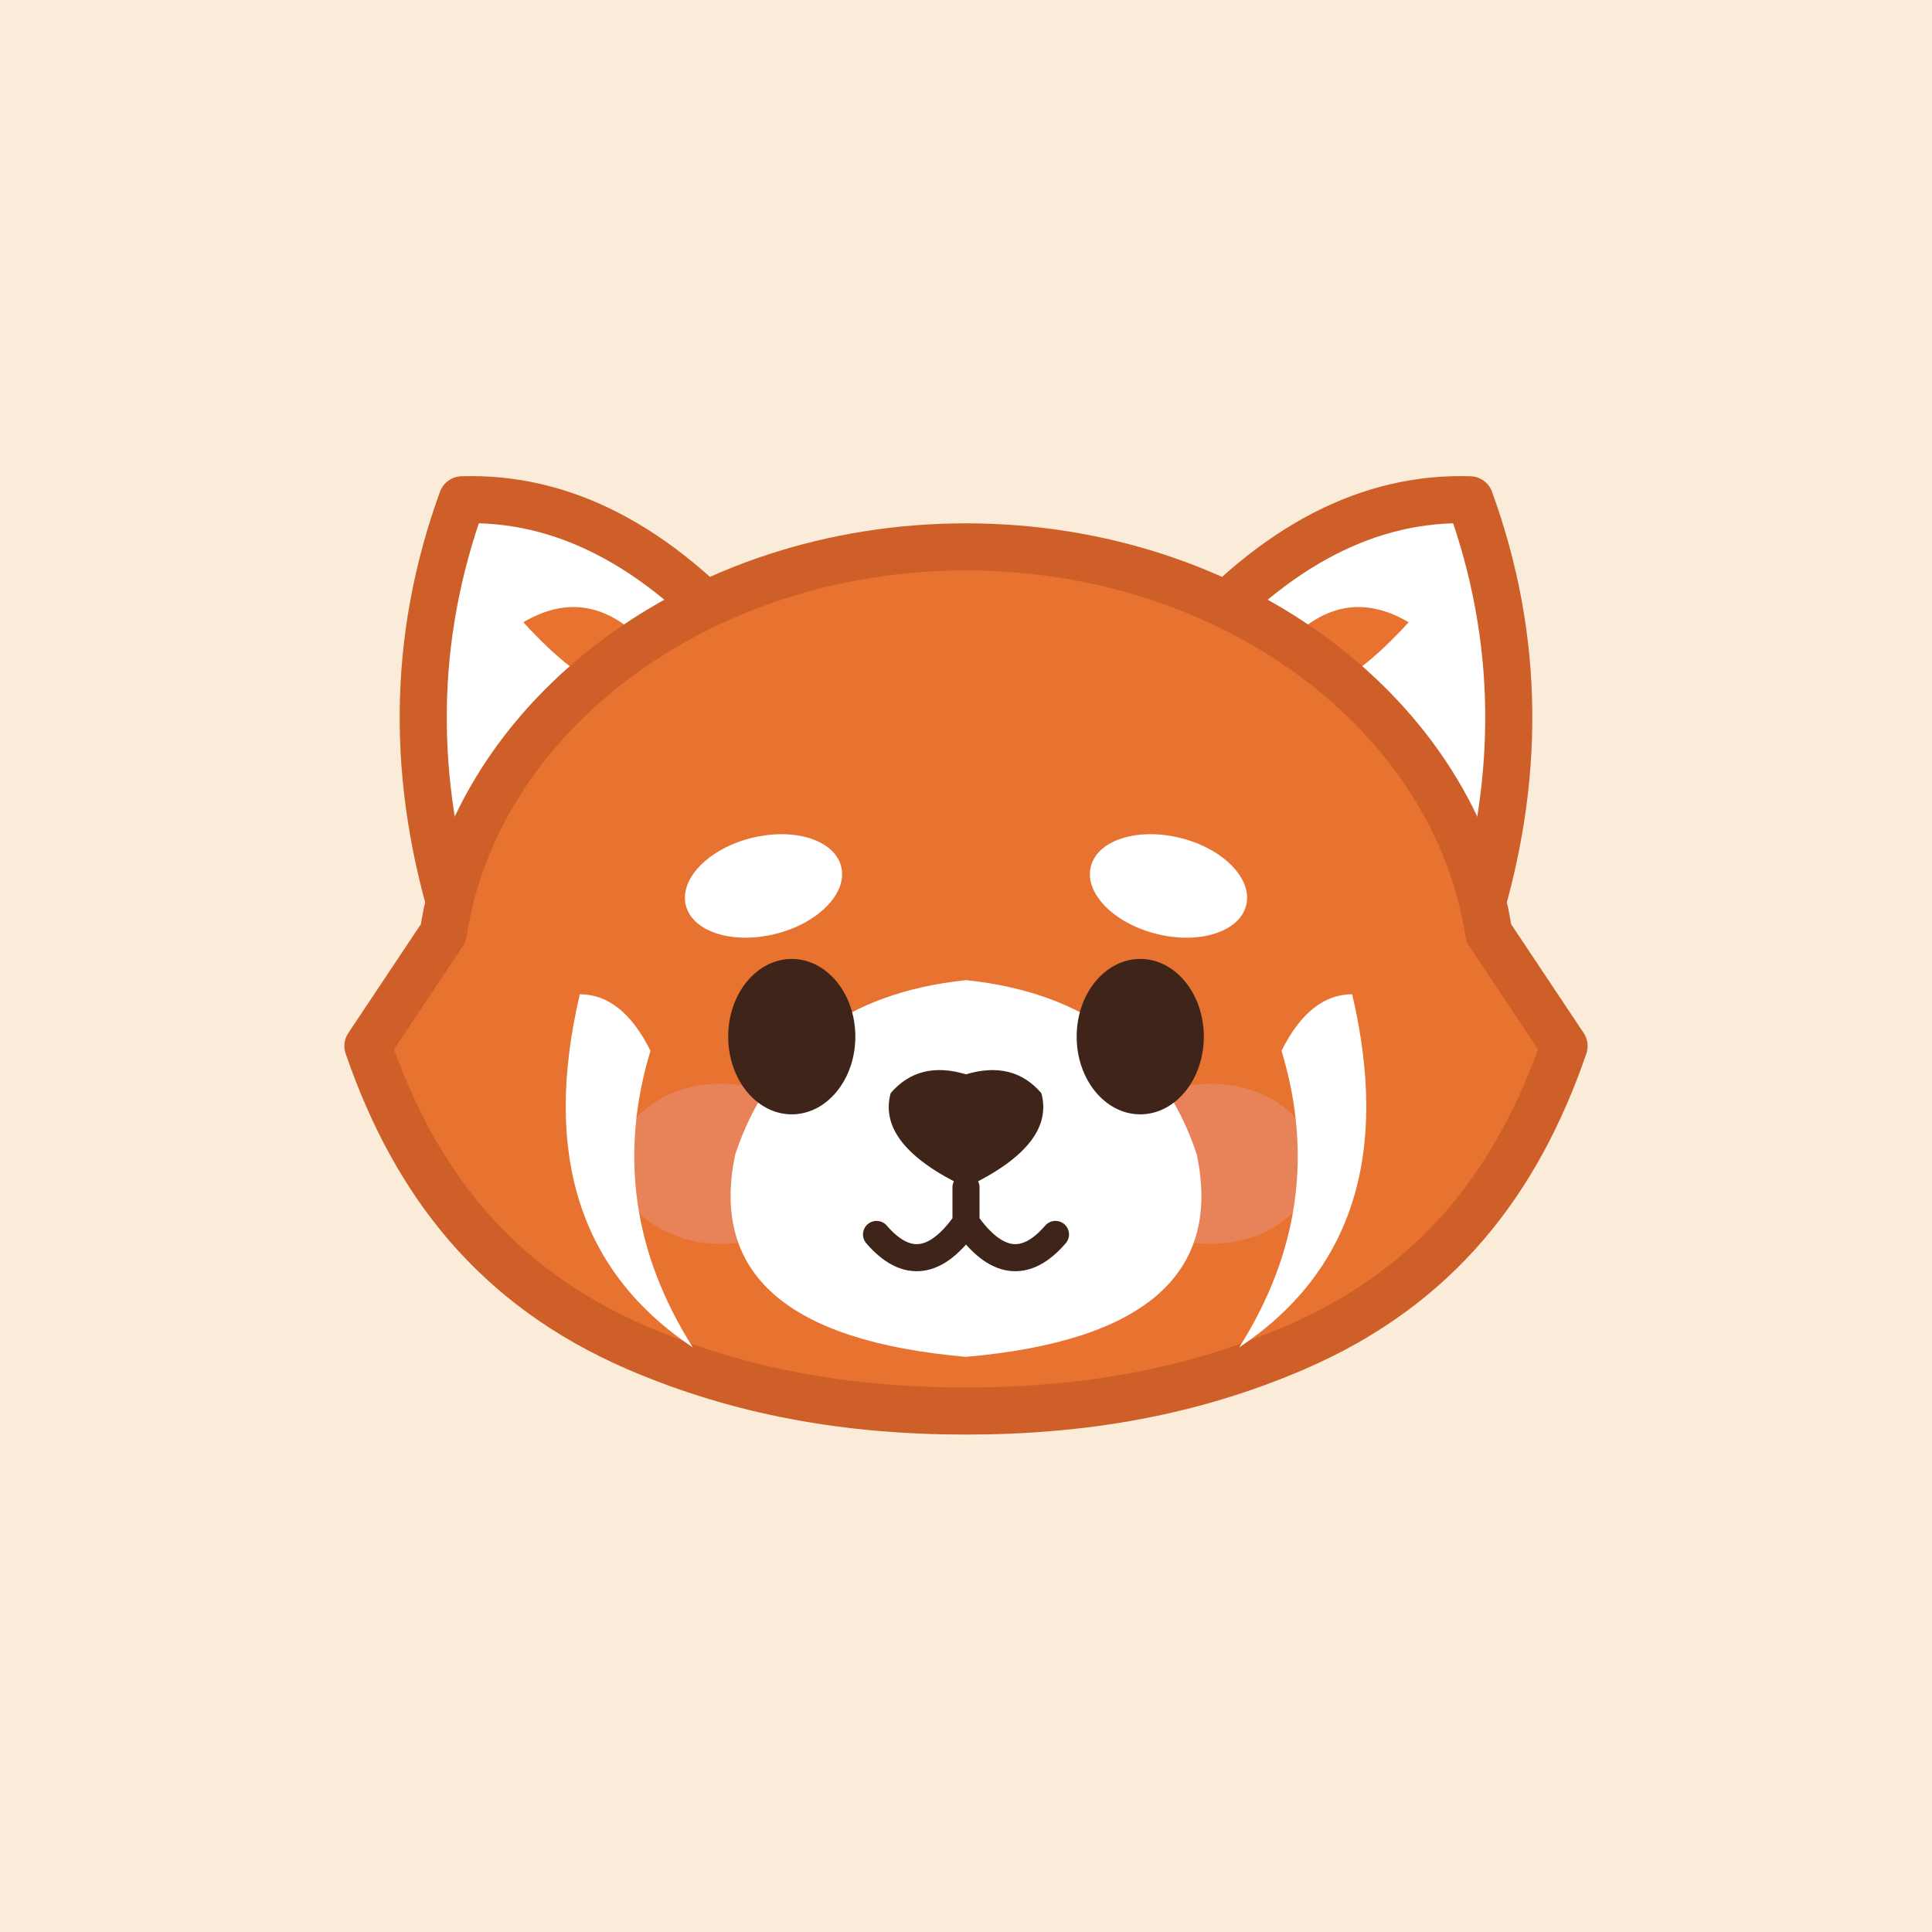
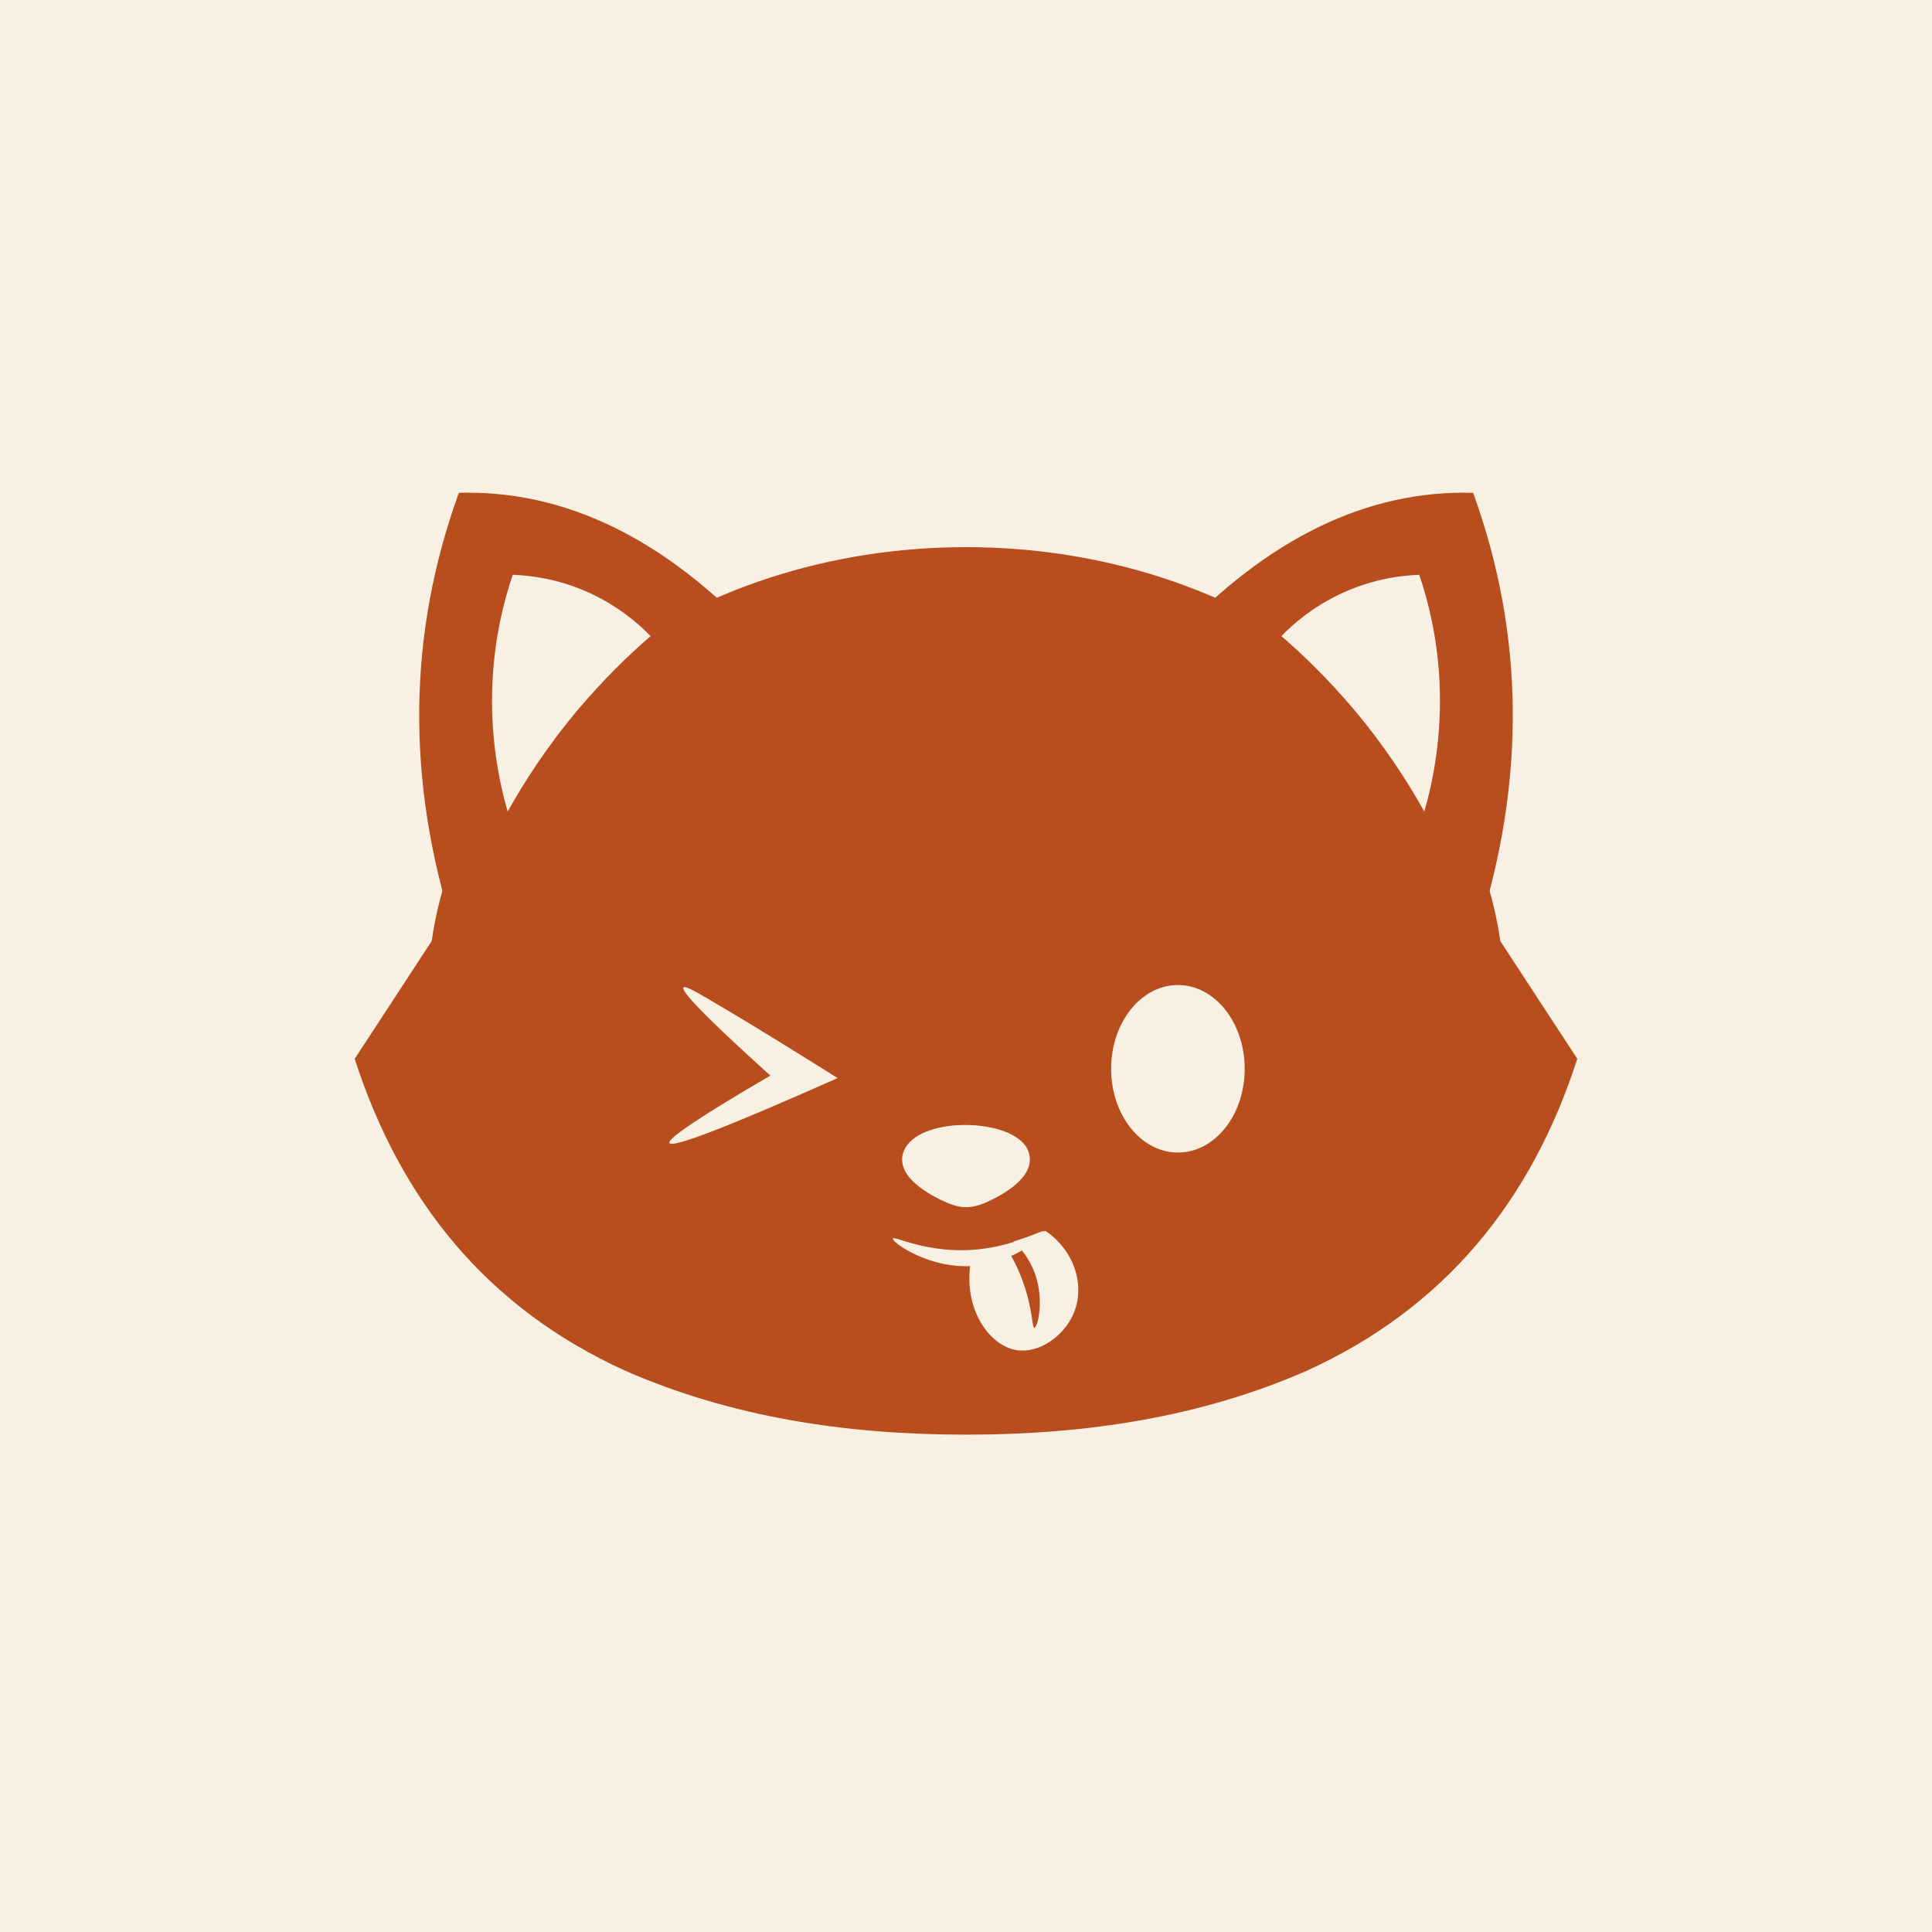
<svg xmlns="http://www.w3.org/2000/svg" viewBox="0 0 64 64" role="img" aria-label="imgready">
-   <rect width="64" height="64" fill="#faecd8" />
-   <g transform="translate(32 32) scale(0.78) translate(-32 -32)">
-     <g stroke="#cf5f28" stroke-width="2" stroke-linejoin="round">
-       <path d="M10.6 12.2 Q 7.4 21 10.4 30.4 Q 17.4 26.4 22.6 18.4 Q 17 12 10.6 12.2 Z" fill="#ffffff" />
-       <path d="M53.4 12.2 Q 56.6 21 53.6 30.4 Q 46.6 26.4 41.4 18.4 Q 47 12 53.4 12.2 Z" fill="#ffffff" />
+   <rect width="64" height="64" fill="#f9f0e4" />
+   <g transform="translate(11.000 15.125) scale(0.075)">
+     <g fill="#b84d1d">
+       <path d="M56,16c-22.7,62.7-23.3,127.3-2,194,50.7-29.3,95.3-72.7,134-130C146.7,36,102.7,14.7,56,16Z" />
+       <path d="M504,16c22.7,62.7,23.3,127.3,2,194-50.7-29.3-95.3-72.7-134-130,41.3-44,85.3-65.3,132-64Z" />
+       <path d="M280,40c122,0,222,76,236,174l34,52c-20,62-58,110-120,138-46,20-96,28-150,28s-104-8-150-28c-62-28-100-76-120-138l34-52c14-98,114-174,236-174Z" />
    </g>
-     <g fill="#e8722f">
-       <path d="M13.2 17.4 Q 17.4 22 19.4 19.6 Q 16.6 15.4 13.2 17.4 Z" />
-       <path d="M50.8 17.4 Q 46.6 22 44.6 19.6 Q 47.4 15.4 50.8 17.4 Z" />
+     <g fill="#f9f0e4">
+       <path d="M77.6,156.9c-3.9-13.5-8-33.7-6.7-58.3,1-19,5-34.9,8.9-46.4,7.4.3,19.7,1.6,33.4,7.8,13.3,6,22.4,14,27.5,19.3-9.9,8.5-20.7,19.1-31.6,31.9-13.8,16.3-24,32.1-31.6,45.7Z" />
+       <path d="M482.4,156.9c3.9-13.5,8-33.7,6.7-58.3-1-19-5-34.9-8.9-46.4-7.4.3-19.7,1.6-33.4,7.8-13.3,6-22.4,14-27.5,19.3,9.9,8.5,20.7,19.1,31.6,31.9,13.8,16.3,24,32.1,31.6,45.7Z" />
+       <path d="M155.2,234.5c.8-1,6.1,2.2,17.8,9.1,11.4,6.7,28.1,17,50.3,30.9-48.4,21.5-73.2,31.1-74.3,28.7-1-1.9,13.9-11.9,44.6-29.8-20-18-40-36.9-38.4-38.9Z" />
+       <ellipse cx="373.6" cy="270.4" rx="29.5" ry="37" />
+       <path d="M307.1,305.8c1,2,1.1,3.9,1.1,4.4.3,10-14.7,17-18,18.6-5.6,2.7-9,2.8-10.6,2.7-1.9,0-4.5-.4-9-2.4-3.3-1.5-19.2-8.8-18.8-18.9,0-2.5,1.1-4.3,1.5-5,8.1-13.9,47-12.9,53.8.6Z" />
+       <path d="M247.7,345.4c.5-1.4,14.8,6.6,36.1,4.9,18.5-1.5,30-9.3,30.6-8,.7,1.4-12.5,13.4-30.2,15.1-20.1,1.9-37.1-10.5-36.5-12Z" />
+       <path d="M282.6,352.9c-4.9,22.1,7.1,39.9,20,41.8,9.8,1.4,20.5-6.2,24.8-15.9,5.4-12.3.7-28-12.3-36.8-4.7,1.6-9.4,3.2-14.1,4.7,3.1,2.9,7.2,7.6,9.6,14.6,4,11.6,1,23.5-.4,23.5-1.1,0-.7-8.5-5.2-20.8-2.6-7-5.7-12.4-8-15.9-4.8,1.6-9.7,3.3-14.5,4.9Z" />
    </g>
-     <path d="M32 14.2            C 43.4 14.2, 52.8 21.4, 54.2 30.6            L 57.4 35.4            C 55.4 41.2, 52 45.6, 46 48.2            C 41.6 50.1, 37 50.9, 32 50.9            C 27 50.9, 22.4 50.1, 18 48.2            C 12 45.6, 8.6 41.2, 6.6 35.4            L 9.8 30.6            C 11.2 21.4, 20.6 14.2, 32 14.2 Z" fill="#e8722f" stroke="#cf5f28" stroke-width="2" stroke-linejoin="round" />
-     <g fill="#e8927c" opacity="0.55">
-       <ellipse cx="21.6" cy="40.4" rx="4.4" ry="3.4" />
-       <ellipse cx="42.4" cy="40.4" rx="4.4" ry="3.4" />
-     </g>
-     <g fill="#ffffff">
-       <path d="M15.6 33.2 Q 13.2 43.4 20.4 48.2 Q 16.6 42.2 18.6 35.6 Q 17.4 33.2 15.6 33.2 Z" />
-       <path d="M48.4 33.2 Q 50.8 43.4 43.6 48.2 Q 47.4 42.2 45.4 35.6 Q 46.6 33.2 48.4 33.2 Z" />
-     </g>
-     <path d="M32 32.6 Q 39.6 33.4 41.8 40 Q 43.4 47.6 32 48.6 Q 20.6 47.6 22.2 40 Q 24.4 33.4 32 32.6 Z" fill="#ffffff" />
-     <g fill="#ffffff">
-       <ellipse cx="23.4" cy="28.6" rx="3.4" ry="2.1" transform="rotate(-14 23.4 28.6)" />
-       <ellipse cx="40.6" cy="28.6" rx="3.4" ry="2.1" transform="rotate(14 40.6 28.6)" />
-     </g>
-     <ellipse cx="24.6" cy="35" rx="2.7" ry="3.3" fill="#3e2419" />
-     <ellipse cx="39.4" cy="35" rx="2.7" ry="3.3" fill="#3e2419" />
-     <path d="M32 41.4 Q 28.2 39.6 28.8 37.4 Q 30 36 32 36.6 Q 34 36 35.2 37.4 Q 35.8 39.6 32 41.4 Z" fill="#3e2419" />
-     <path d="M32 41.4 L32 42.8 M28.2 43.4 Q 30.1 45.6 32 42.9 Q 33.9 45.6 35.8 43.4" fill="none" stroke="#3e2419" stroke-width="1.15" stroke-linecap="round" stroke-linejoin="round" />
  </g>
</svg>
